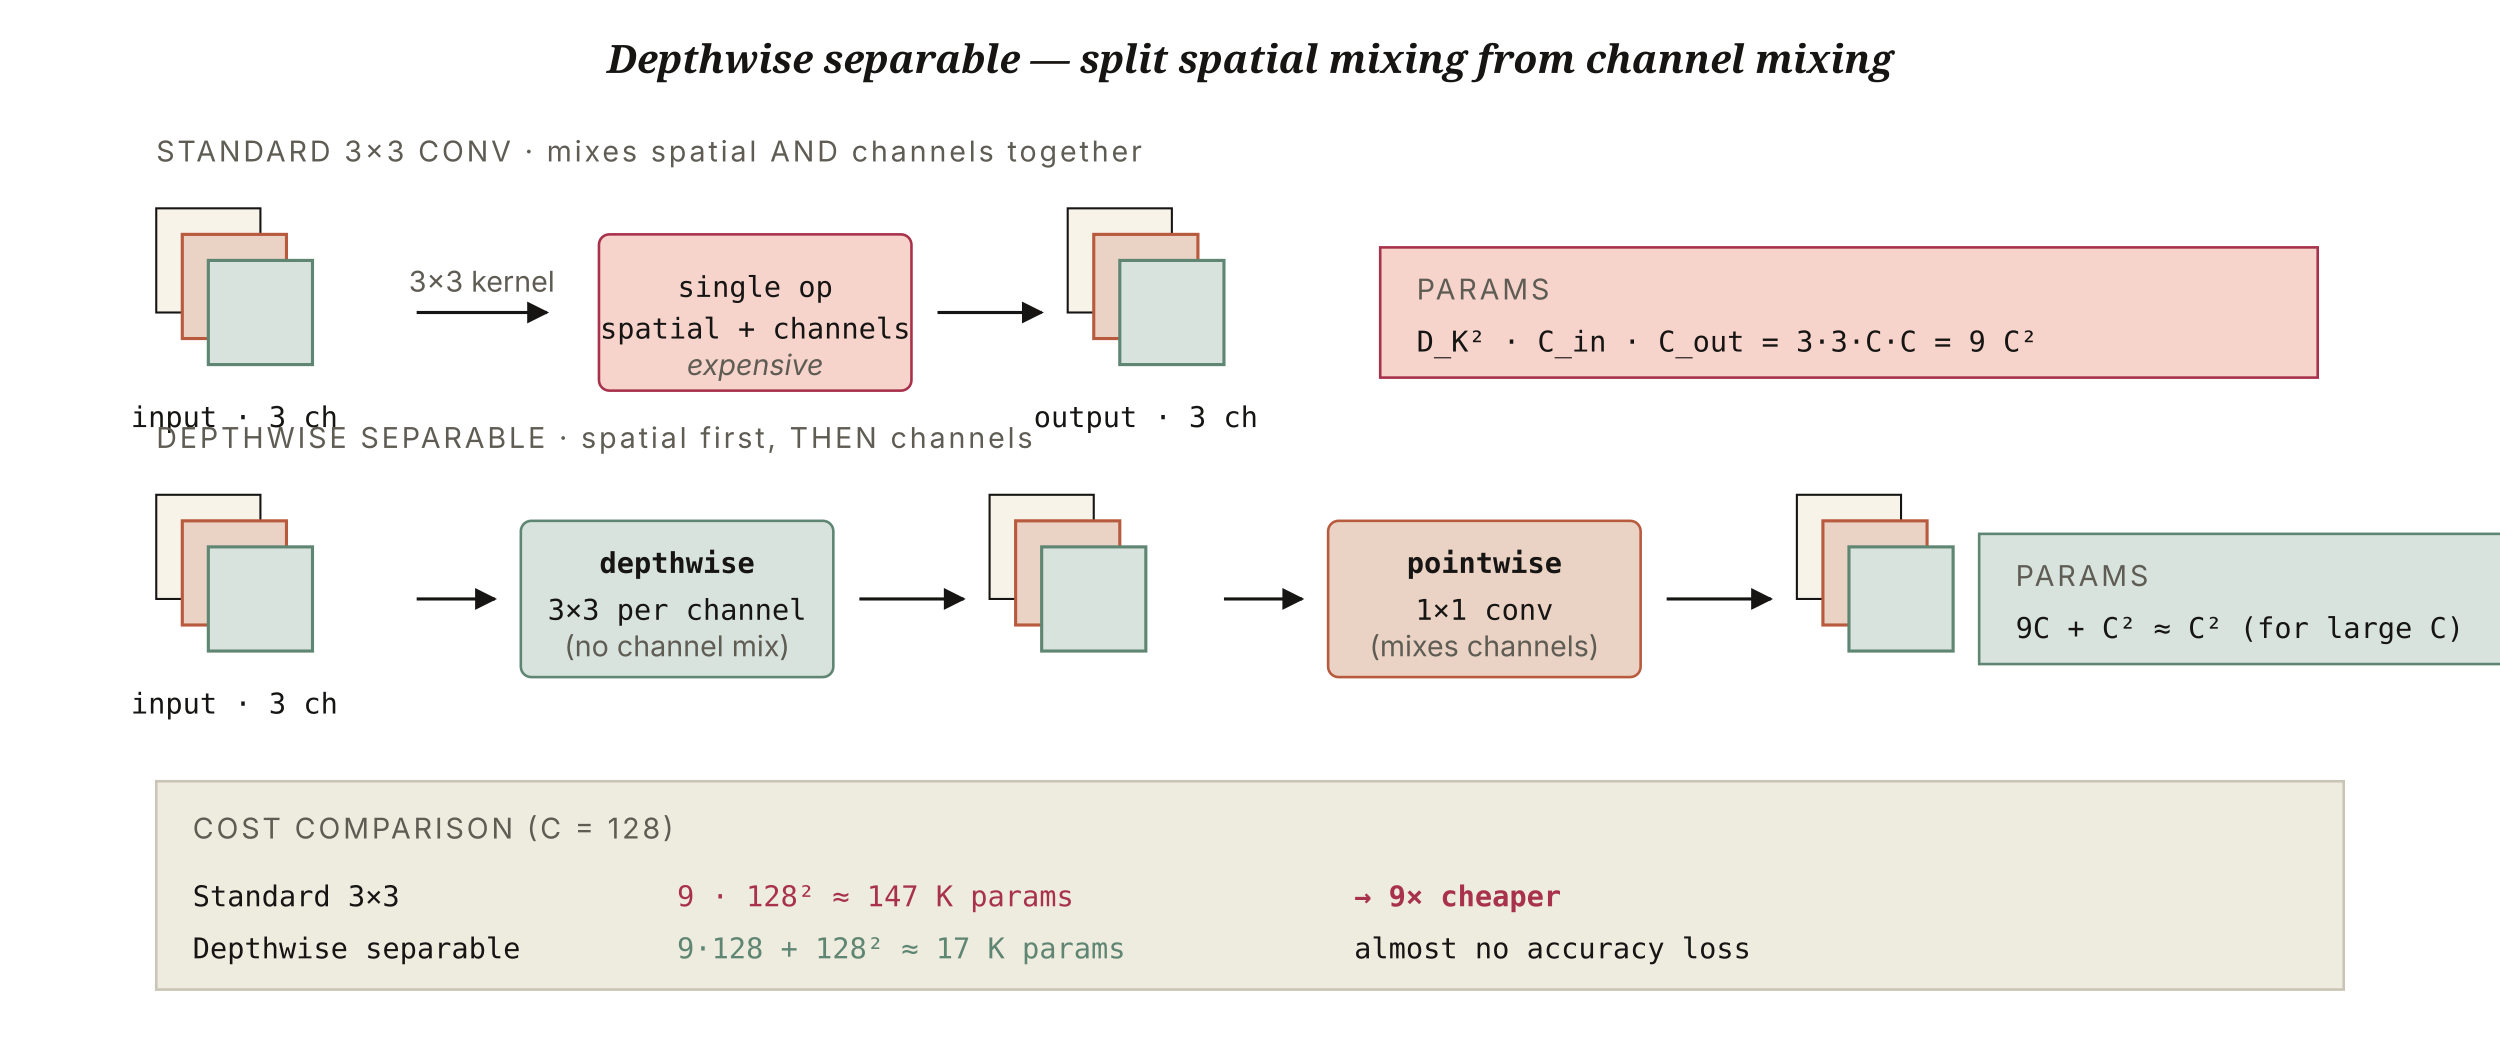
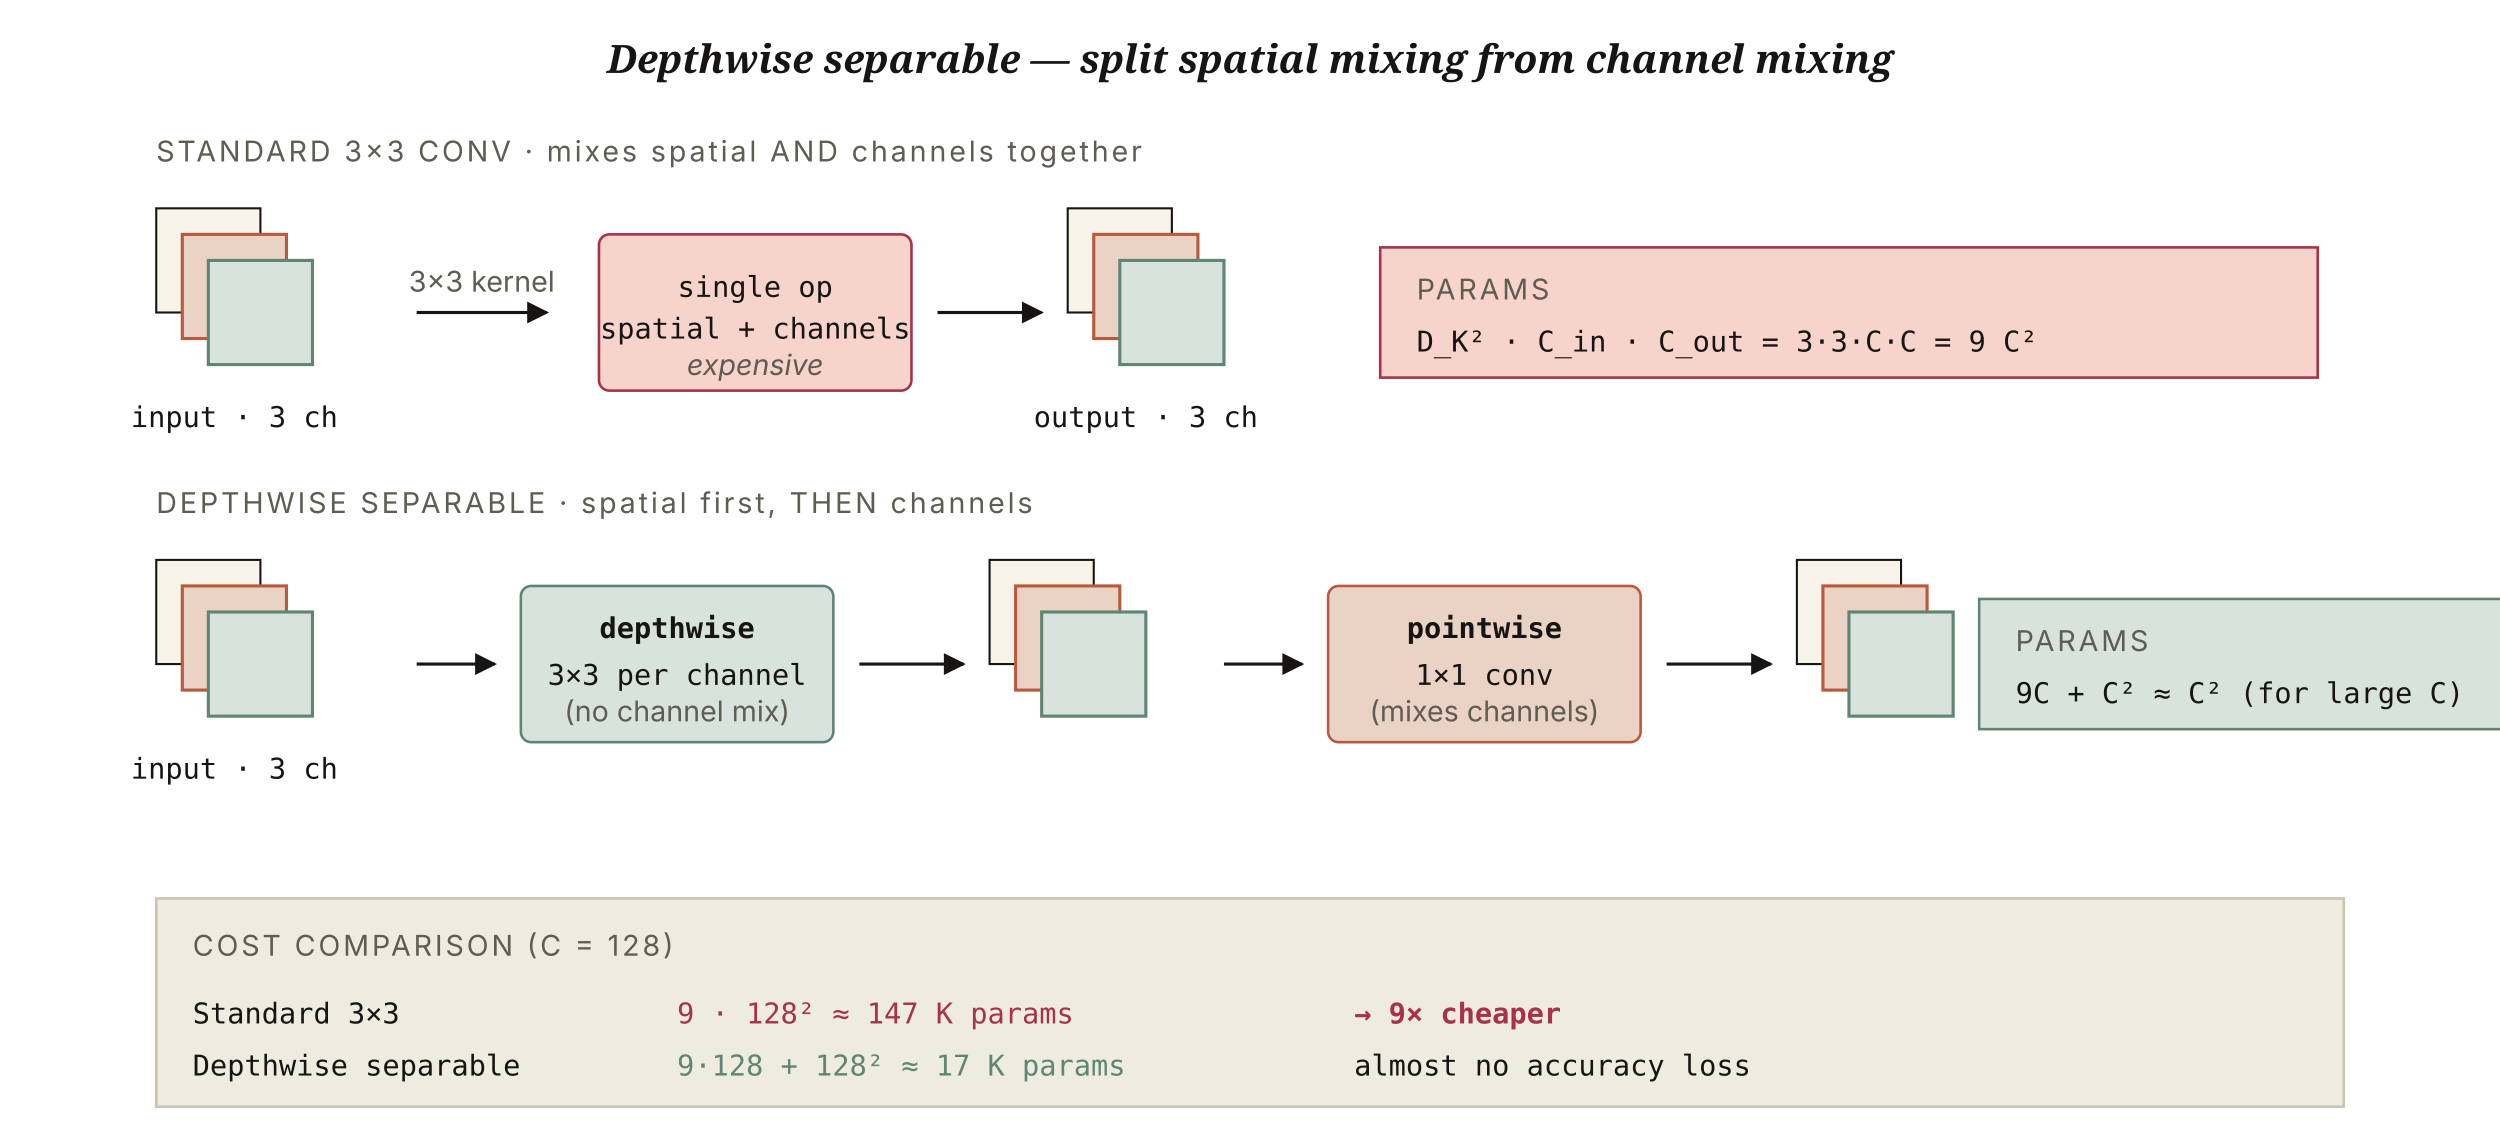
- <svg xmlns="http://www.w3.org/2000/svg" viewBox="0 0 960 400" font-family="EB Garamond, Georgia, serif">
+ <svg xmlns="http://www.w3.org/2000/svg" viewBox="0 0 960 440" font-family="EB Garamond, Georgia, serif">
  <defs>
    <style>
      .box    { fill:#F7F3E9; stroke:#161513; stroke-width:1.3; rx:4; ry:4; }
      .box-a  { fill:#EAD3C5; stroke:#B85A3E; stroke-width:1.3; rx:4; ry:4; }
      .box-s  { fill:#D8E3DE; stroke:#5F8573; stroke-width:1.3; rx:4; ry:4; }
      .channel{ fill:#F7F3E9; stroke:#161513; stroke-width:0.8; }
      .channel-a{ fill:#EAD3C5; stroke:#B85A3E; stroke-width:1.2; }
      .channel-s{ fill:#D8E3DE; stroke:#5F8573; stroke-width:1.2; }
      .ink    { stroke:#161513; fill:none; stroke-width:1.2; }
      .mono   { font-family:'JetBrains Mono', monospace; font-size:11px; fill:#161513; }
      .mut    { fill:#5F5C54; font-size:11px; font-family:Inter, sans-serif; }
      .ttl    { fill:#161513; font-size:15px; font-weight:600; font-style:italic; }
      .tag    { fill:#5F5C54; font-size:11px; letter-spacing:0.1em; text-transform:uppercase; font-family:Inter, sans-serif; }
    </style>
    <marker id="ds-a" viewBox="0 0 10 10" refX="9" refY="5" markerWidth="7" markerHeight="7" orient="auto">
      <path d="M0,0 L10,5 L0,10 z" fill="#161513" />
    </marker>
  </defs>
  <text x="480" y="28" text-anchor="middle" class="ttl">Depthwise separable — split spatial mixing from channel mixing</text>
  <g transform="translate(60, 70)">
    <text x="0" y="-8" class="tag">STANDARD 3×3 CONV  ·  mixes spatial AND channels together</text>
    <rect class="channel" x="0" y="10" width="40" height="40" />
    <rect class="channel-a" x="10" y="20" width="40" height="40" />
    <rect class="channel-s" x="20" y="30" width="40" height="40" />
    <text x="30" y="94" text-anchor="middle" class="mono">input · 3 ch</text>
    <line x1="100" y1="50" x2="150" y2="50" class="ink" marker-end="url(#ds-a)" />
    <text x="125" y="42" text-anchor="middle" class="mut">3×3 kernel</text>
    <g transform="translate(170, 20)">
      <rect x="0" y="0" width="120" height="60" fill="#F6D4CC" stroke="#A8324B" rx="4" />
      <text x="60" y="24" text-anchor="middle" class="mono" fill="#A8324B">single op</text>
      <text x="60" y="40" text-anchor="middle" class="mono" fill="#A8324B">spatial + channels</text>
      <text x="60" y="54" text-anchor="middle" class="mut" fill="#A8324B" font-style="italic">expensive</text>
    </g>
    <line x1="300" y1="50" x2="340" y2="50" class="ink" marker-end="url(#ds-a)" />
    <rect class="channel" x="350" y="10" width="40" height="40" />
    <rect class="channel-a" x="360" y="20" width="40" height="40" />
    <rect class="channel-s" x="370" y="30" width="40" height="40" />
    <text x="380" y="94" text-anchor="middle" class="mono">output · 3 ch</text>
    <g transform="translate(470, 25)">
      <rect x="0" y="0" width="360" height="50" fill="#F6D4CC" stroke="#A8324B" />
      <text x="14" y="20" class="tag" fill="#A8324B">PARAMS</text>
      <text x="14" y="40" class="mono">D_K² · C_in · C_out  =  3·3·C·C  =  9 C²</text>
    </g>
  </g>
-   <g transform="translate(60, 180)">
+   <g transform="translate(60, 205)">
    <text x="0" y="-8" class="tag" fill="#5F8573">DEPTHWISE SEPARABLE  ·  spatial first, THEN channels</text>
    <rect class="channel" x="0" y="10" width="40" height="40" />
    <rect class="channel-a" x="10" y="20" width="40" height="40" />
    <rect class="channel-s" x="20" y="30" width="40" height="40" />
    <text x="30" y="94" text-anchor="middle" class="mono">input · 3 ch</text>
    <line x1="100" y1="50" x2="130" y2="50" class="ink" marker-end="url(#ds-a)" />
    <g transform="translate(140, 20)">
      <rect x="0" y="0" width="120" height="60" fill="#D8E3DE" stroke="#5F8573" rx="4" />
      <text x="60" y="20" text-anchor="middle" class="mono" fill="#5F8573" font-weight="600">depthwise</text>
      <text x="60" y="38" text-anchor="middle" class="mono" fill="#5F8573">3×3 per channel</text>
      <text x="60" y="52" text-anchor="middle" class="mut" fill="#5F8573">(no channel mix)</text>
    </g>
    <line x1="270" y1="50" x2="310" y2="50" class="ink" marker-end="url(#ds-a)" />
    <rect class="channel" x="320" y="10" width="40" height="40" />
    <rect class="channel-a" x="330" y="20" width="40" height="40" />
    <rect class="channel-s" x="340" y="30" width="40" height="40" />
    <line x1="410" y1="50" x2="440" y2="50" class="ink" marker-end="url(#ds-a)" />
    <g transform="translate(450, 20)">
      <rect x="0" y="0" width="120" height="60" fill="#EAD3C5" stroke="#B85A3E" rx="4" />
      <text x="60" y="20" text-anchor="middle" class="mono" fill="#B85A3E" font-weight="600">pointwise</text>
      <text x="60" y="38" text-anchor="middle" class="mono" fill="#B85A3E">1×1 conv</text>
      <text x="60" y="52" text-anchor="middle" class="mut" fill="#B85A3E">(mixes channels)</text>
    </g>
    <line x1="580" y1="50" x2="620" y2="50" class="ink" marker-end="url(#ds-a)" />
    <rect class="channel" x="630" y="10" width="40" height="40" />
    <rect class="channel-a" x="640" y="20" width="40" height="40" />
    <rect class="channel-s" x="650" y="30" width="40" height="40" />
    <g transform="translate(700, 25)">
      <rect x="0" y="0" width="232" height="50" fill="#D8E3DE" stroke="#5F8573" />
      <text x="14" y="20" class="tag" fill="#5F8573">PARAMS</text>
      <text x="14" y="40" class="mono">9C  +  C²  ≈  C² (for large C)</text>
    </g>
  </g>
-   <g transform="translate(60, 300)">
+   <g transform="translate(60, 345)">
    <rect x="0" y="0" width="840" height="80" fill="#EEEBDF" stroke="#C9C4B5" />
    <text x="14" y="22" class="tag">COST COMPARISON  (C = 128)</text>
    <g class="mono" font-size="13">
      <text x="14" y="48">Standard 3×3</text>
      <text x="200" y="48" fill="#A8324B">9 · 128² ≈ 147 K params</text>
      <text x="14" y="68">Depthwise separable</text>
      <text x="200" y="68" fill="#5F8573">9·128 + 128² ≈ 17 K params</text>
      <text x="460" y="48" fill="#A8324B" font-weight="600">→ 9× cheaper</text>
      <text x="460" y="68" fill="#161513">almost no accuracy loss</text>
    </g>
  </g>
</svg>
